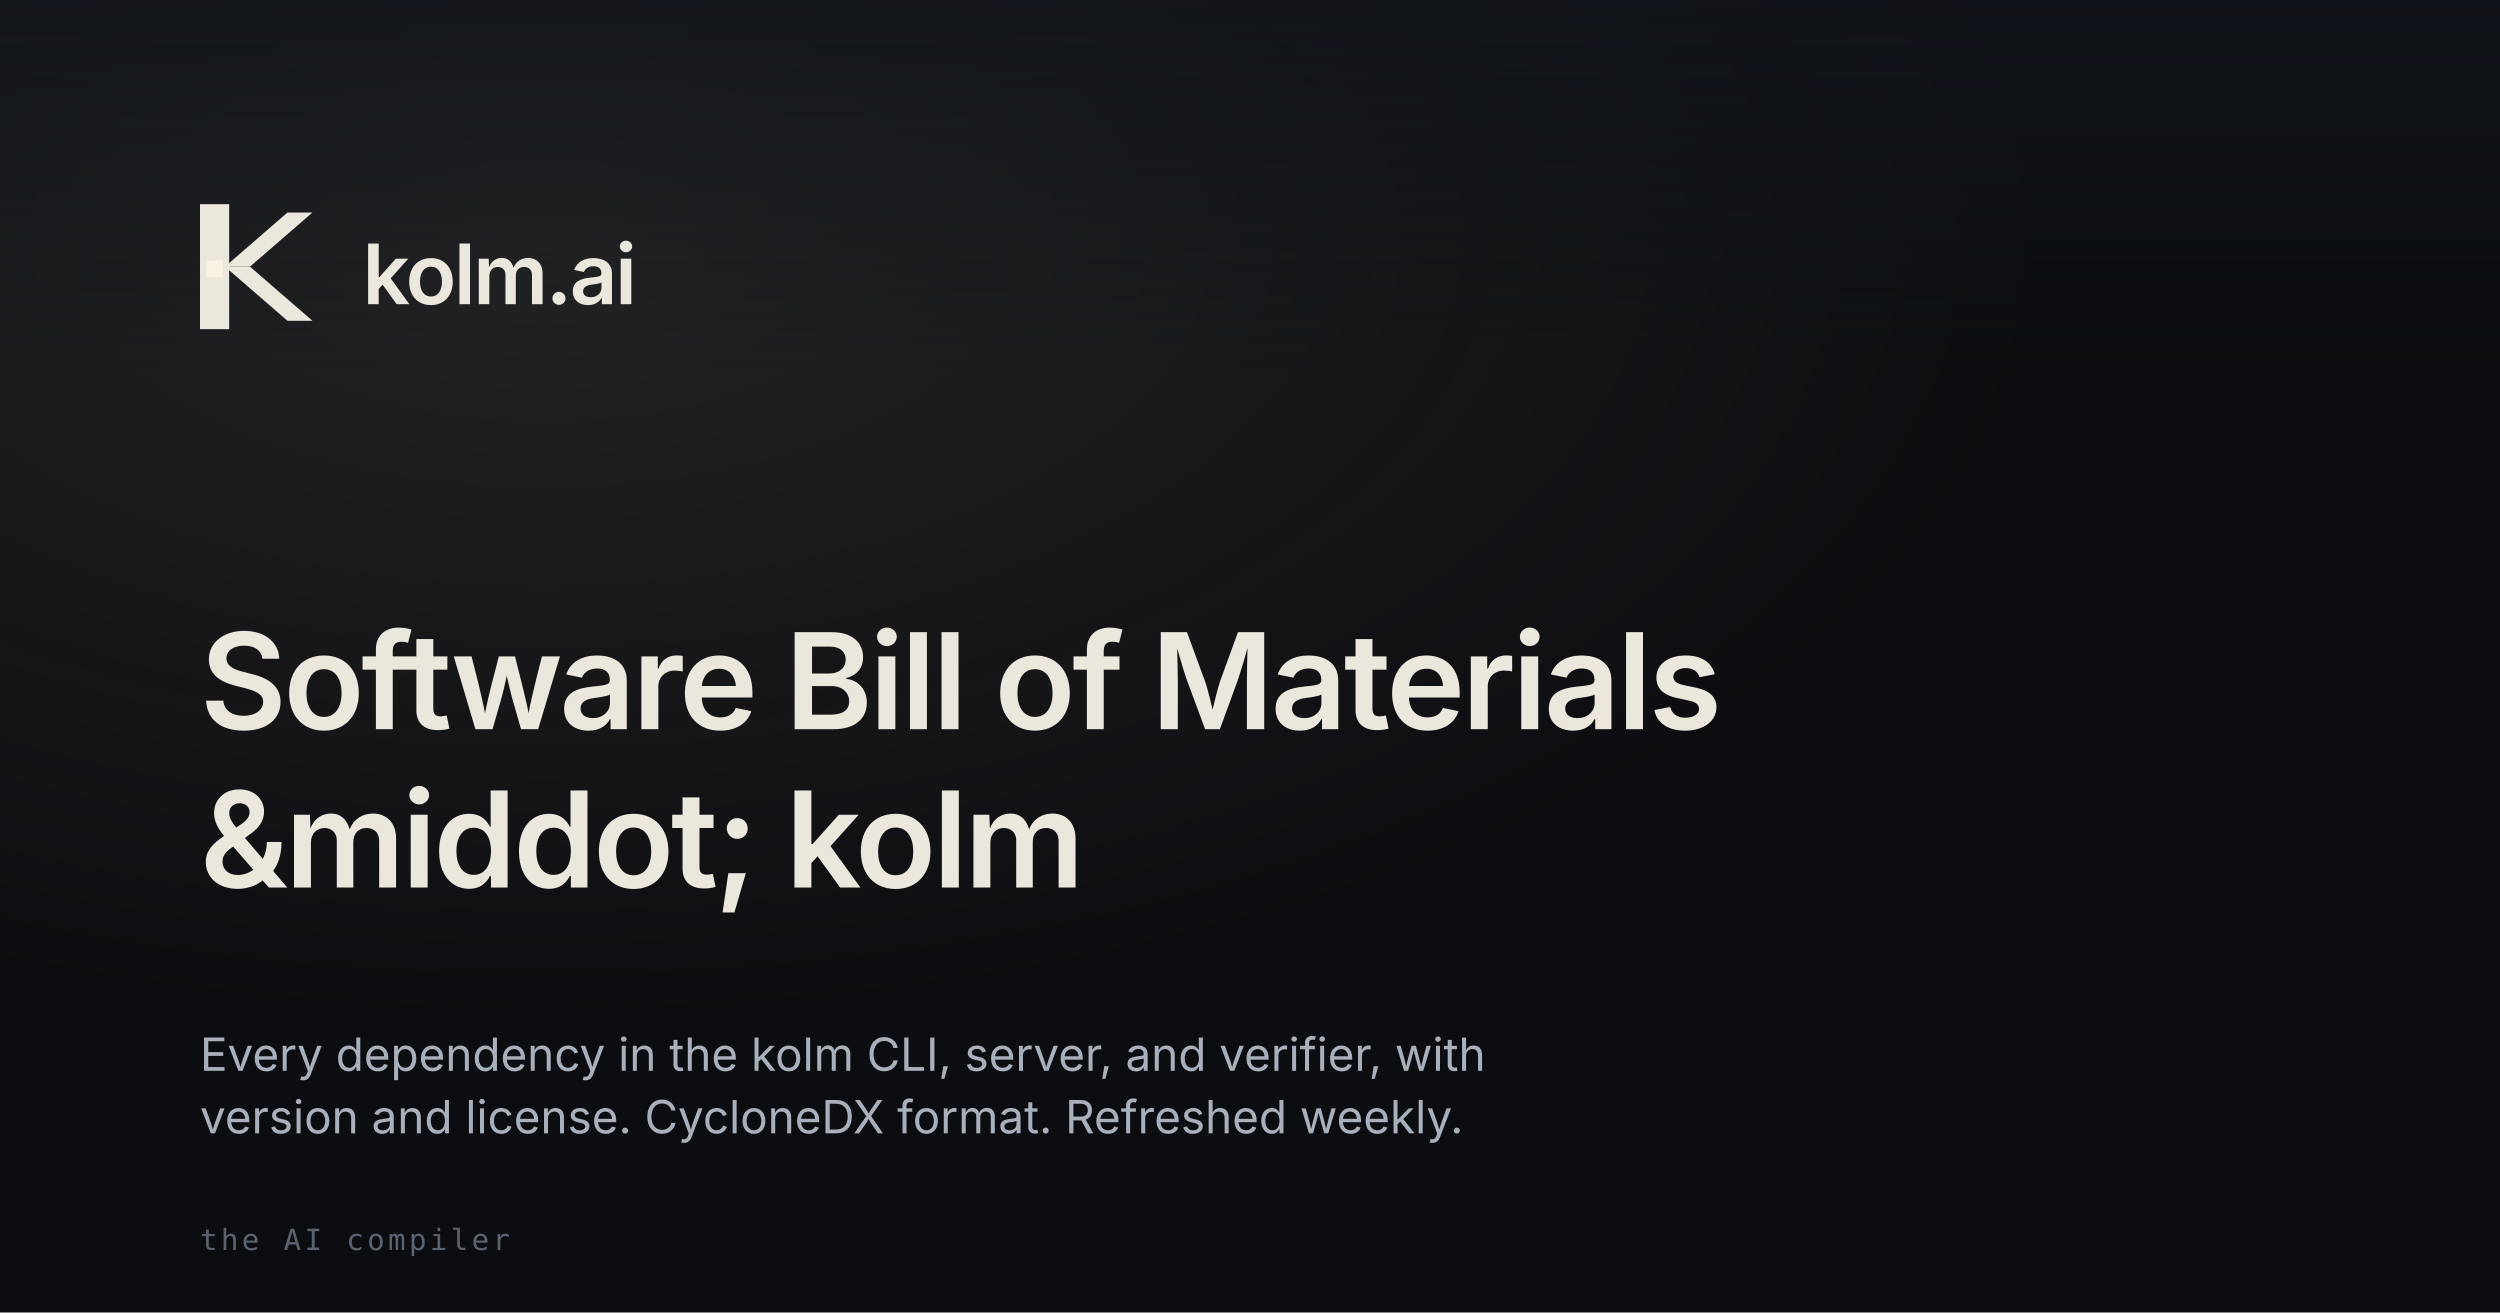
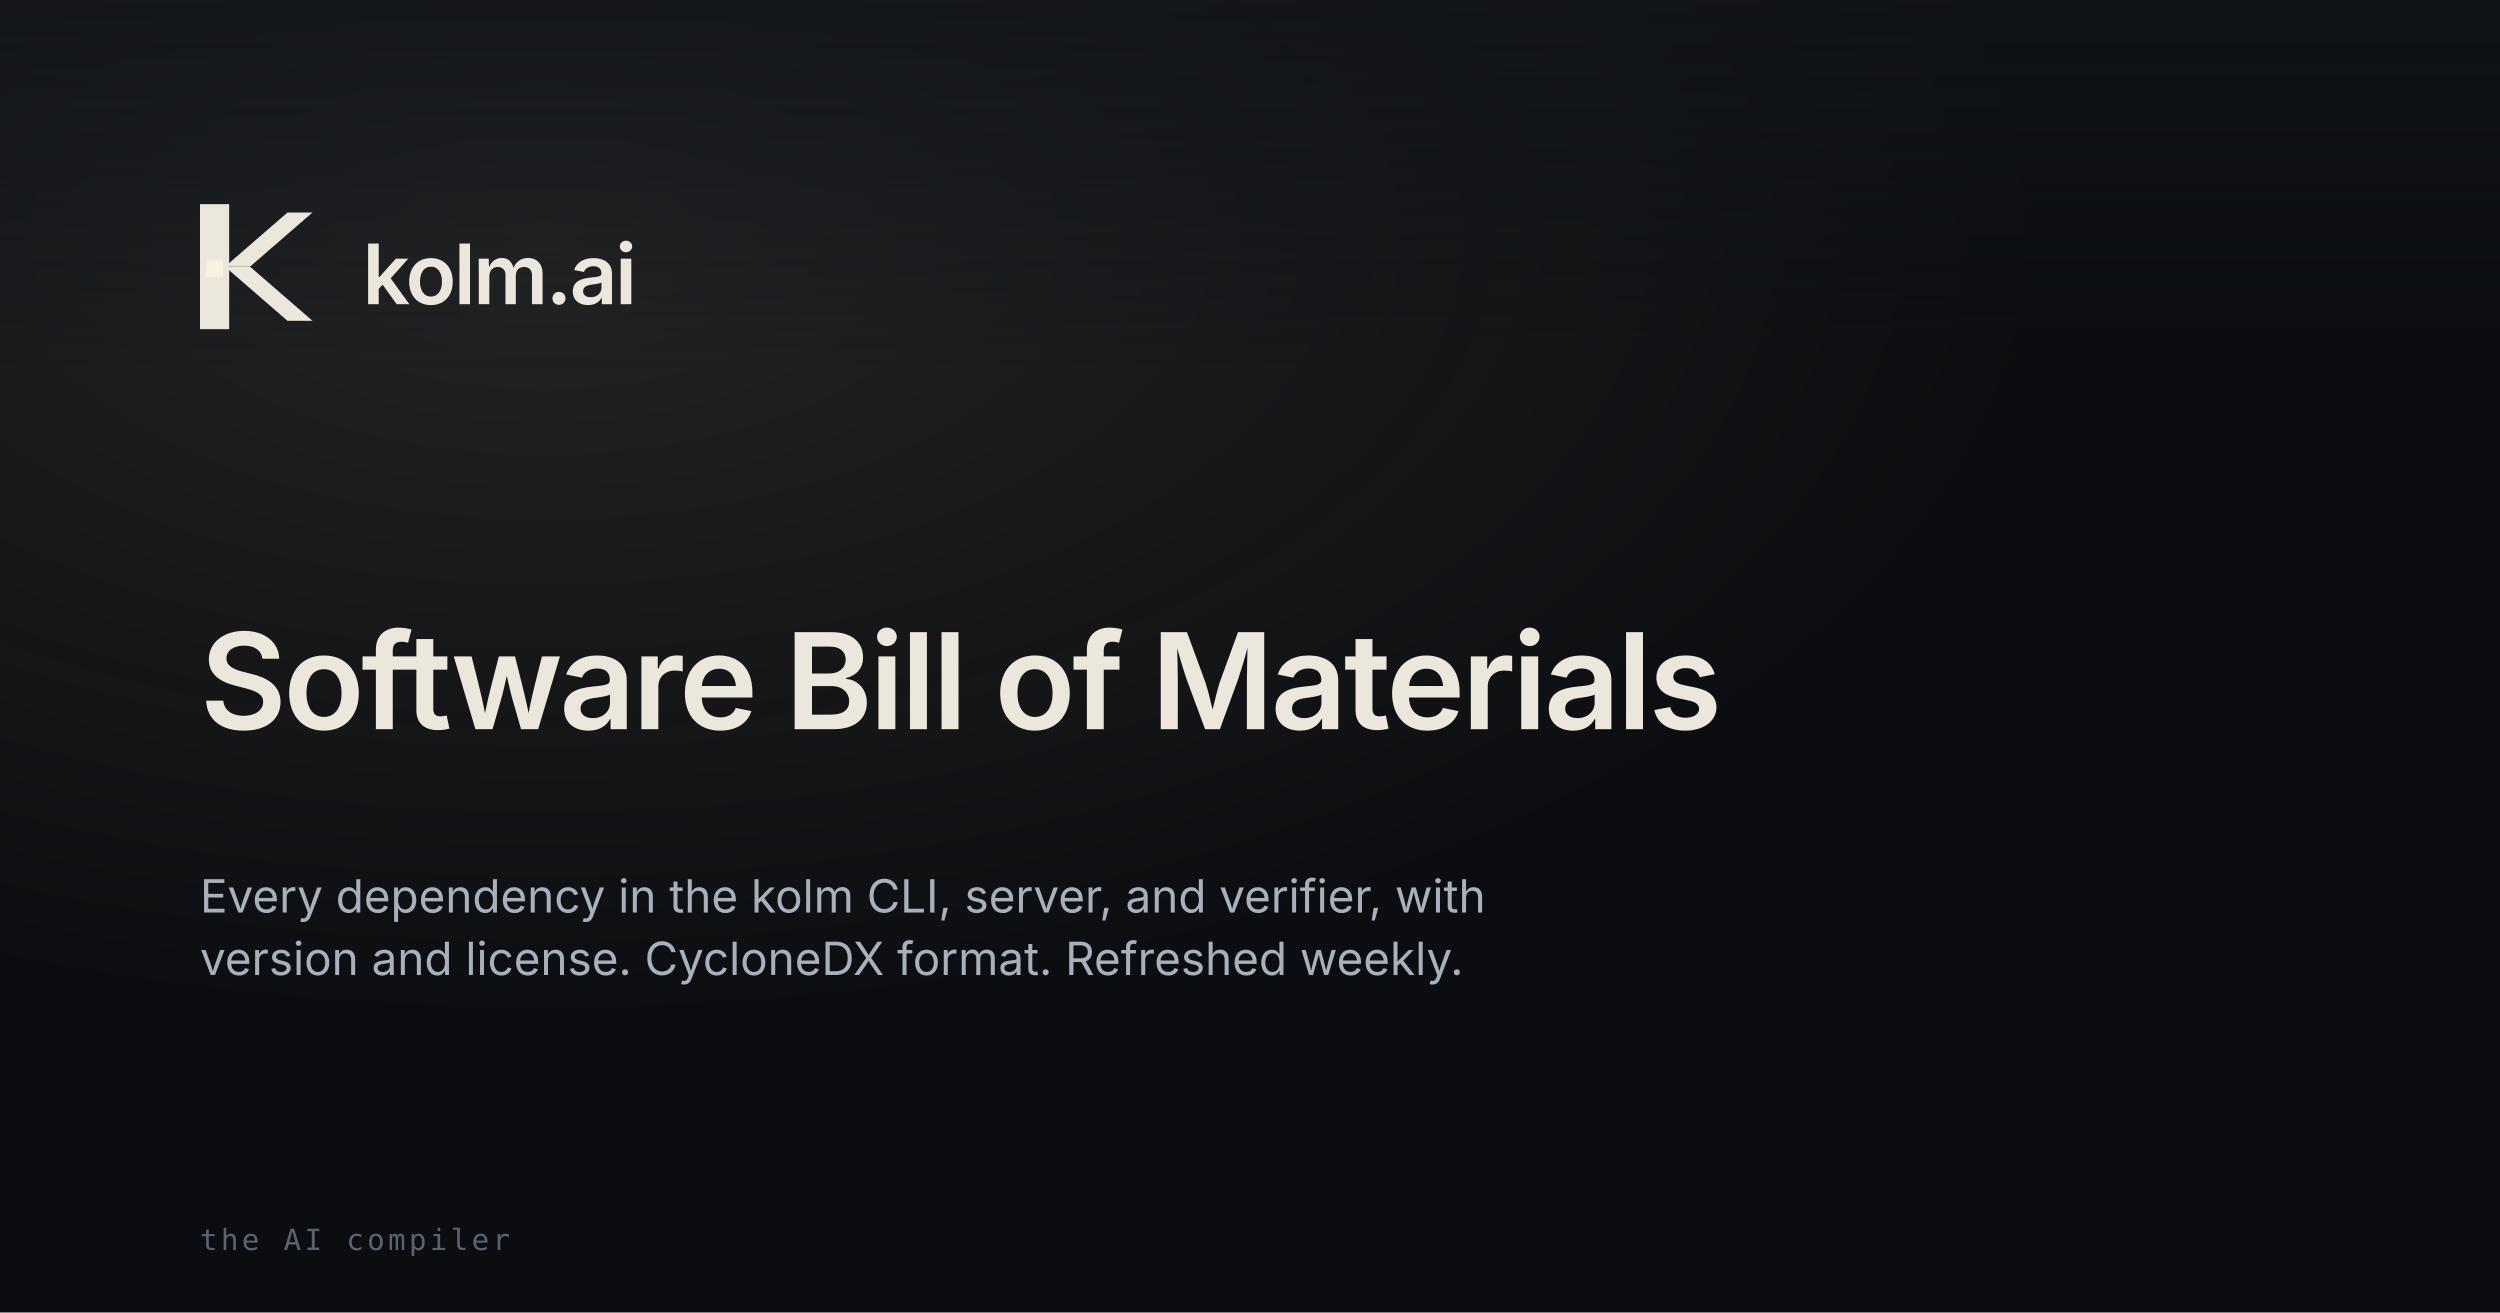
- <svg xmlns="http://www.w3.org/2000/svg" width="1200" height="630" viewBox="0 0 1200 630" role="img" aria-label="Software Bill of Materials &amp;middot; kolm | kolm.ai">
+ <svg xmlns="http://www.w3.org/2000/svg" width="1200" height="630" viewBox="0 0 1200 630" role="img" aria-label="Software Bill of Materials | kolm.ai">
  <defs>
    <radialGradient id="glow" cx="22%" cy="18%" r="60%">
      <stop offset="0%" stop-color="#faf2e1" stop-opacity="0.10" />
      <stop offset="100%" stop-color="#faf2e1" stop-opacity="0" />
    </radialGradient>
    <linearGradient id="topfade" x1="0" y1="0" x2="0" y2="1">
      <stop offset="0%" stop-color="#11151b" stop-opacity="0.7" />
      <stop offset="100%" stop-color="#11151b" stop-opacity="0" />
    </linearGradient>
  </defs>
  <rect width="1200" height="630" fill="#0b0d10" />
  <rect width="1200" height="630" fill="url(#glow)" />
  <rect width="1200" height="180" fill="url(#topfade)" />
  <g transform="translate(96 96)">
    <rect x="0" y="2" width="14" height="60" fill="#ece7dc" />
    <path d="M42 6 L54 6 L24 32 L12 32 Z" fill="#ece7dc" />
    <path d="M12 32 L24 32 L54 58 L42 58 Z" fill="#ece7dc" />
    <rect x="3" y="29" width="8" height="8" fill="#faf2e1" />
    <text x="78" y="50" fill="#ece7dc" font-family="-apple-system,BlinkMacSystemFont,'SF Pro Display','Inter','Segoe UI',system-ui,sans-serif" font-size="40" font-weight="600" letter-spacing="-1.2">kolm.ai</text>
  </g>
  <text x="96" y="350" fill="#ece7dc" font-family="-apple-system,BlinkMacSystemFont,'SF Pro Display','Inter','Segoe UI',system-ui,sans-serif" font-size="64" font-weight="640" letter-spacing="-1.6">Software Bill of Materials</text>
-   <text x="96" y="426" fill="#ece7dc" font-family="-apple-system,BlinkMacSystemFont,'SF Pro Display','Inter','Segoe UI',system-ui,sans-serif" font-size="64" font-weight="640" letter-spacing="-1.6">&amp;middot; kolm</text>
-   <text x="96" y="514" fill="#a8b0bb" font-family="-apple-system,BlinkMacSystemFont,'SF Pro Text','Inter','Segoe UI',system-ui,sans-serif" font-size="22" font-weight="400">Every dependency in the kolm CLI, server, and verifier, with</text>
-   <text x="96" y="544" fill="#a8b0bb" font-family="-apple-system,BlinkMacSystemFont,'SF Pro Text','Inter','Segoe UI',system-ui,sans-serif" font-size="22" font-weight="400">version and license. CycloneDX format. Refreshed weekly.</text>
+   <text x="96" y="438" fill="#a8b0bb" font-family="-apple-system,BlinkMacSystemFont,'SF Pro Text','Inter','Segoe UI',system-ui,sans-serif" font-size="22" font-weight="400">Every dependency in the kolm CLI, server, and verifier, with</text>
+   <text x="96" y="468" fill="#a8b0bb" font-family="-apple-system,BlinkMacSystemFont,'SF Pro Text','Inter','Segoe UI',system-ui,sans-serif" font-size="22" font-weight="400">version and license. CycloneDX format. Refreshed weekly.</text>
  <text x="96" y="600" fill="#5a6471" font-family="ui-monospace,'SF Mono',Menlo,Consolas,monospace" font-size="14" letter-spacing="1.6">the AI compiler</text>
</svg>
